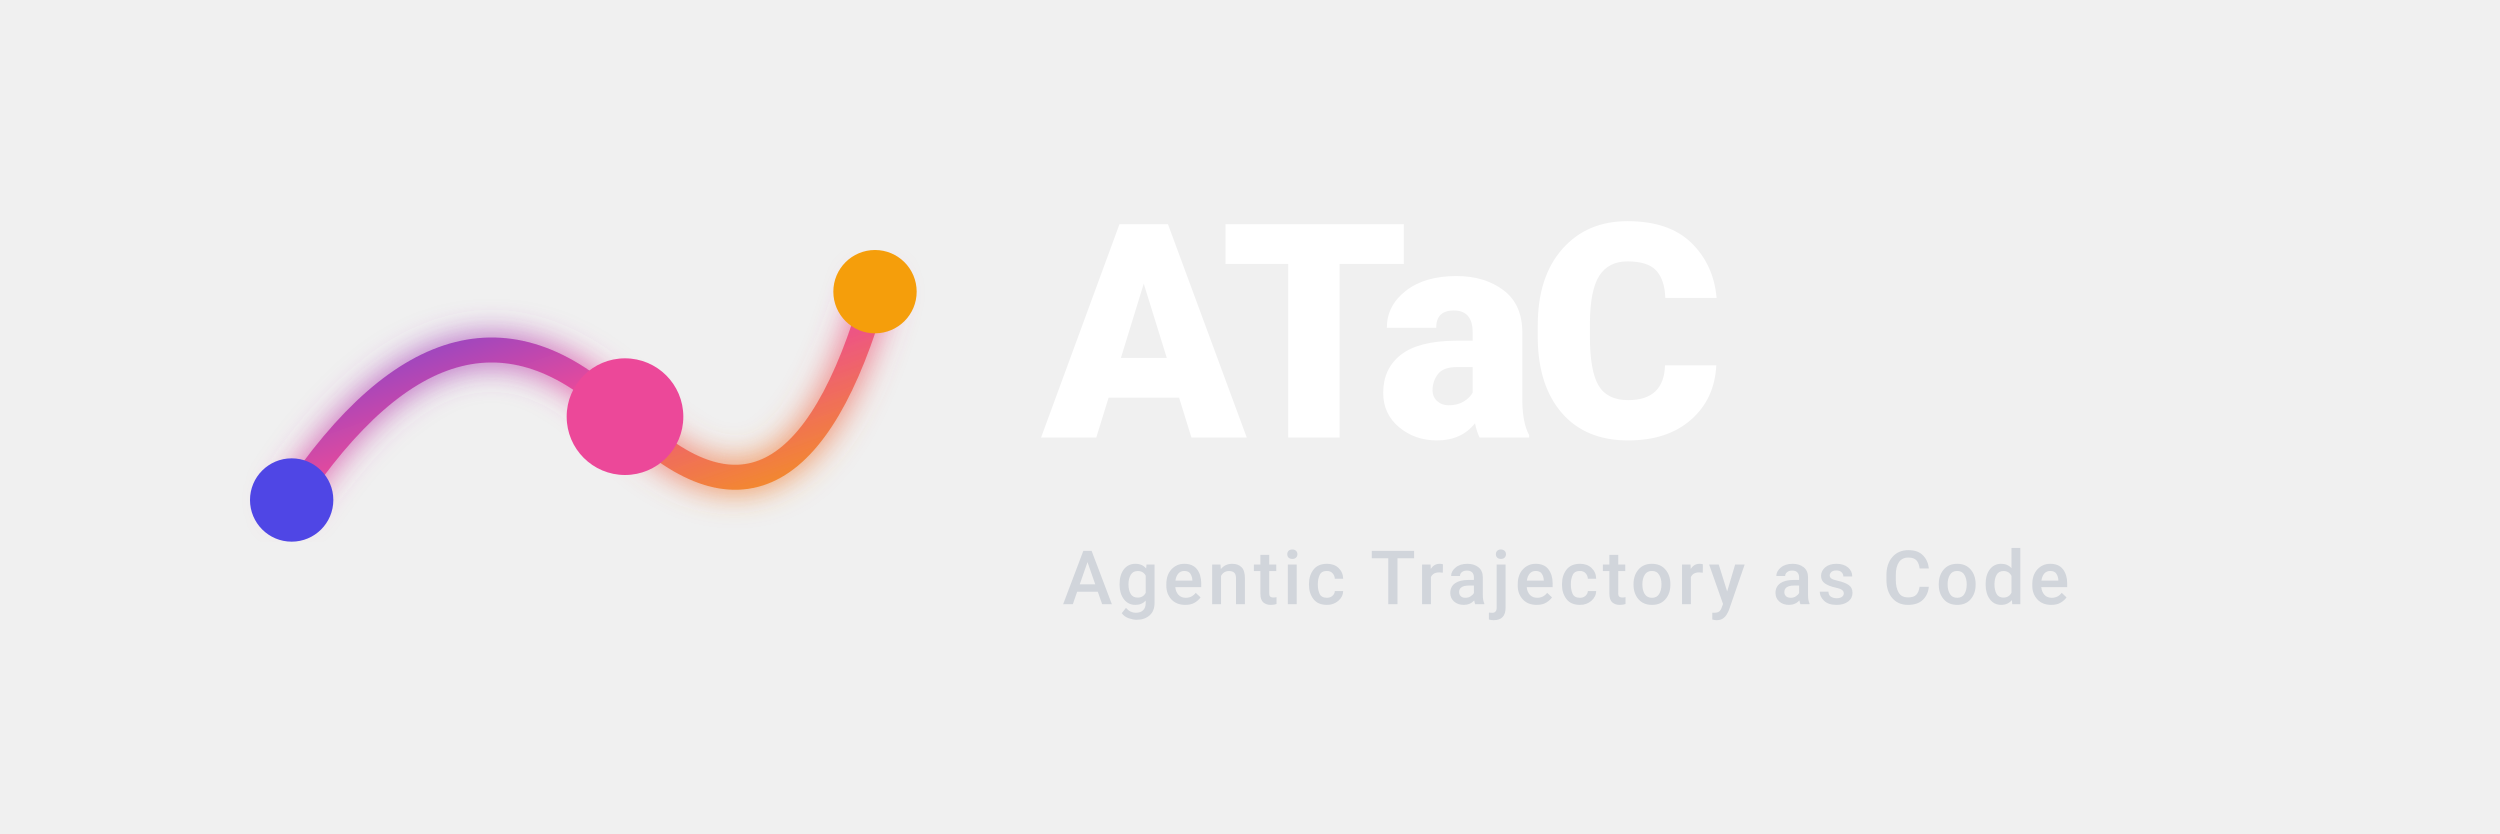
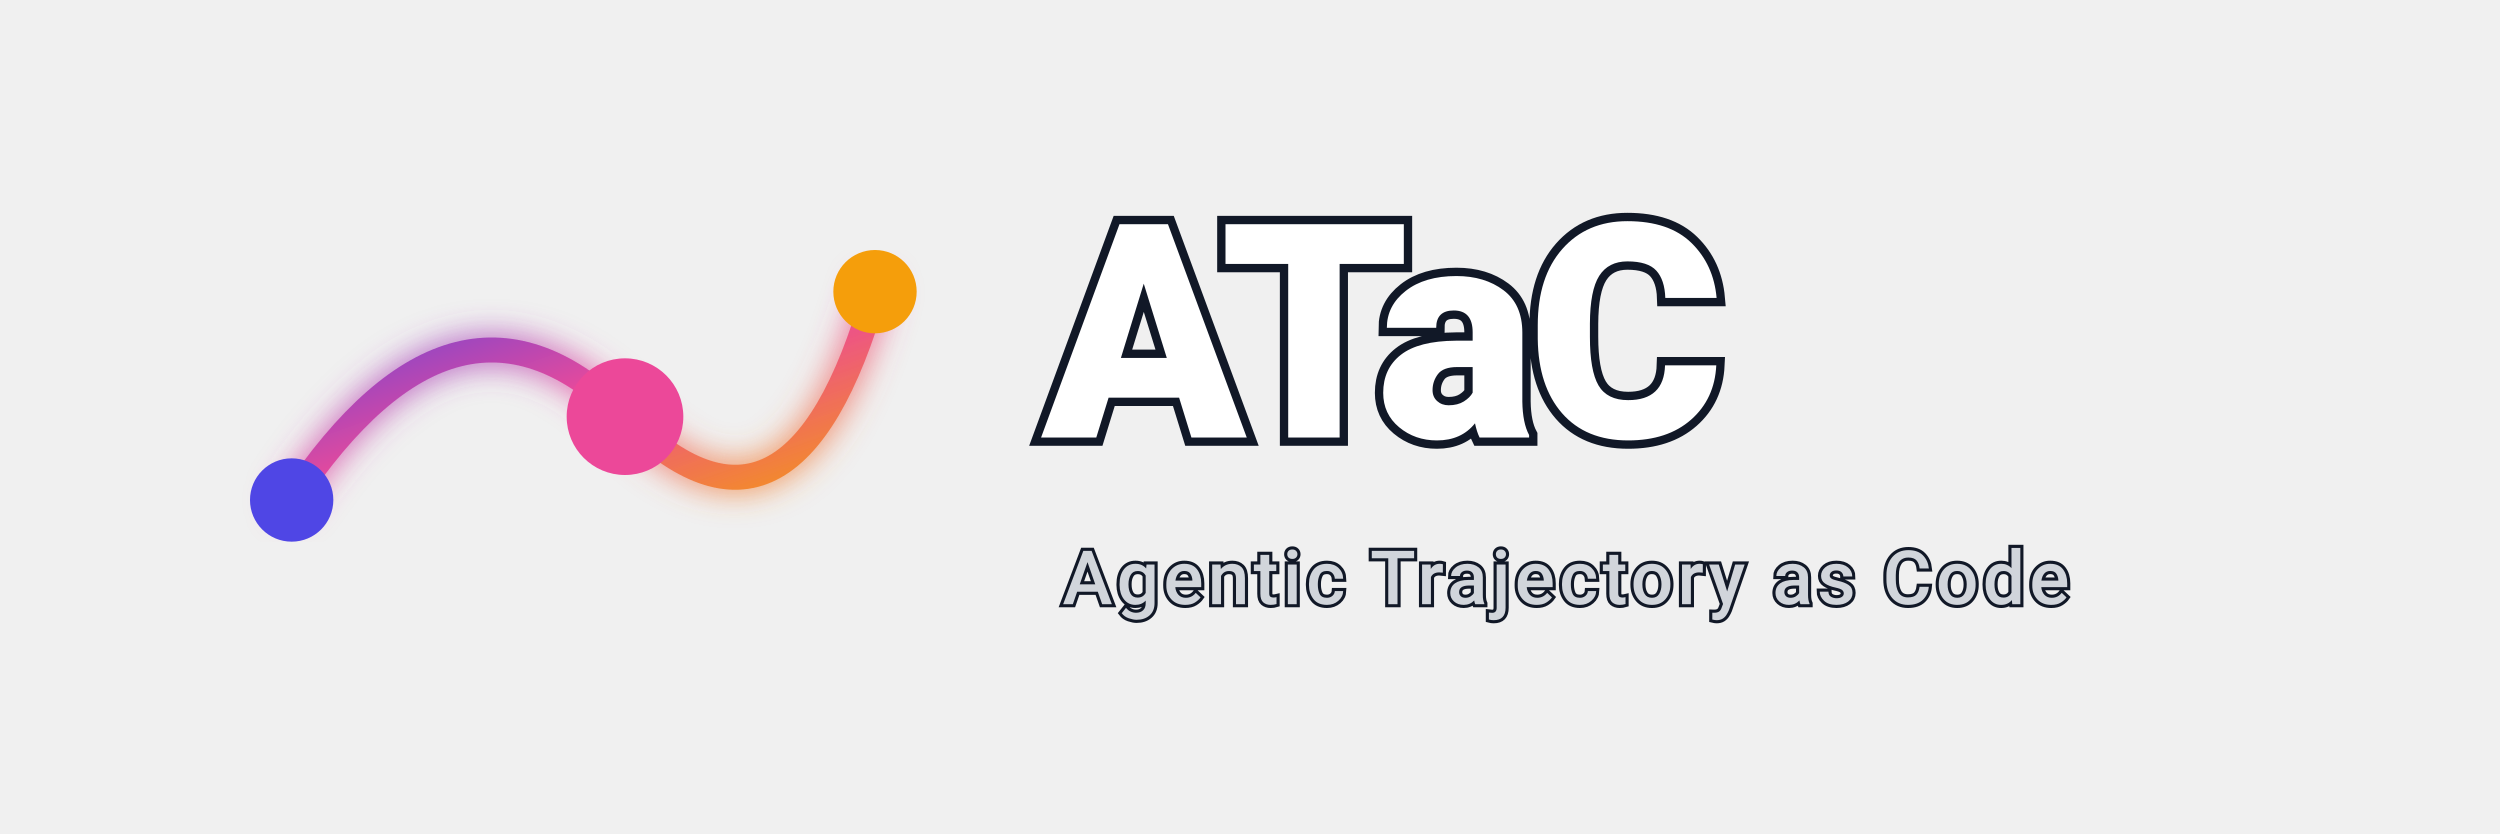
<svg xmlns="http://www.w3.org/2000/svg" width="600" height="200" viewBox="0 0 600 200">
  <defs>
    <linearGradient id="trajGradient" x1="0%" y1="0%" x2="100%" y2="100%">
      <stop offset="0%" stop-color="#4F46E5" />
      <stop offset="50%" stop-color="#EC4899" />
      <stop offset="100%" stop-color="#F59E0B" />
    </linearGradient>
    <filter id="glow" x="-20%" y="-20%" width="140%" height="140%">
      <feGaussianBlur stdDeviation="4" result="blur" />
      <feComposite in="SourceGraphic" in2="blur" operator="over" />
    </filter>
  </defs>
  <rect width="600" height="200" fill="transparent" />
  <g transform="translate(60, 50)">
    <path d="M 10 70 Q 50 10 90 50 T 150 20" fill="none" stroke="url(#trajGradient)" stroke-width="6" stroke-linecap="round" filter="url(#glow)" />
    <circle cx="10" cy="70" r="10" fill="#4F46E5" />
    <circle cx="90" cy="50" r="14" fill="#EC4899" />
    <circle cx="150" cy="20" r="10" fill="#F59E0B" />
  </g>
-   <text x="250" y="105" font-family="-apple-system, BlinkMacSystemFont, 'Segoe UI', Roboto, Helvetica, Arial, sans-serif" font-size="72" font-weight="900" fill="#FFFFFF" letter-spacing="-2">ATaC</text>
-   <text x="255" y="145" font-family="-apple-system, BlinkMacSystemFont, 'Segoe UI', Roboto, Helvetica, Arial, sans-serif" font-size="18" font-weight="500" fill="#D1D5DB" letter-spacing="1">Agentic Trajectory as Code</text>
+   <text x="250" y="105" font-family="-apple-system, BlinkMacSystemFont, 'Segoe UI', Roboto, Helvetica, Arial, sans-serif" font-size="72" font-weight="900" fill="#FFFFFF" stroke="#111827" stroke-width="4" paint-order="stroke fill" letter-spacing="-2">ATaC</text>
+   <text x="255" y="145" font-family="-apple-system, BlinkMacSystemFont, 'Segoe UI', Roboto, Helvetica, Arial, sans-serif" font-size="18" font-weight="500" fill="#D1D5DB" stroke="#111827" stroke-width="1.5" paint-order="stroke fill" letter-spacing="1">Agentic Trajectory as Code</text>
</svg>
